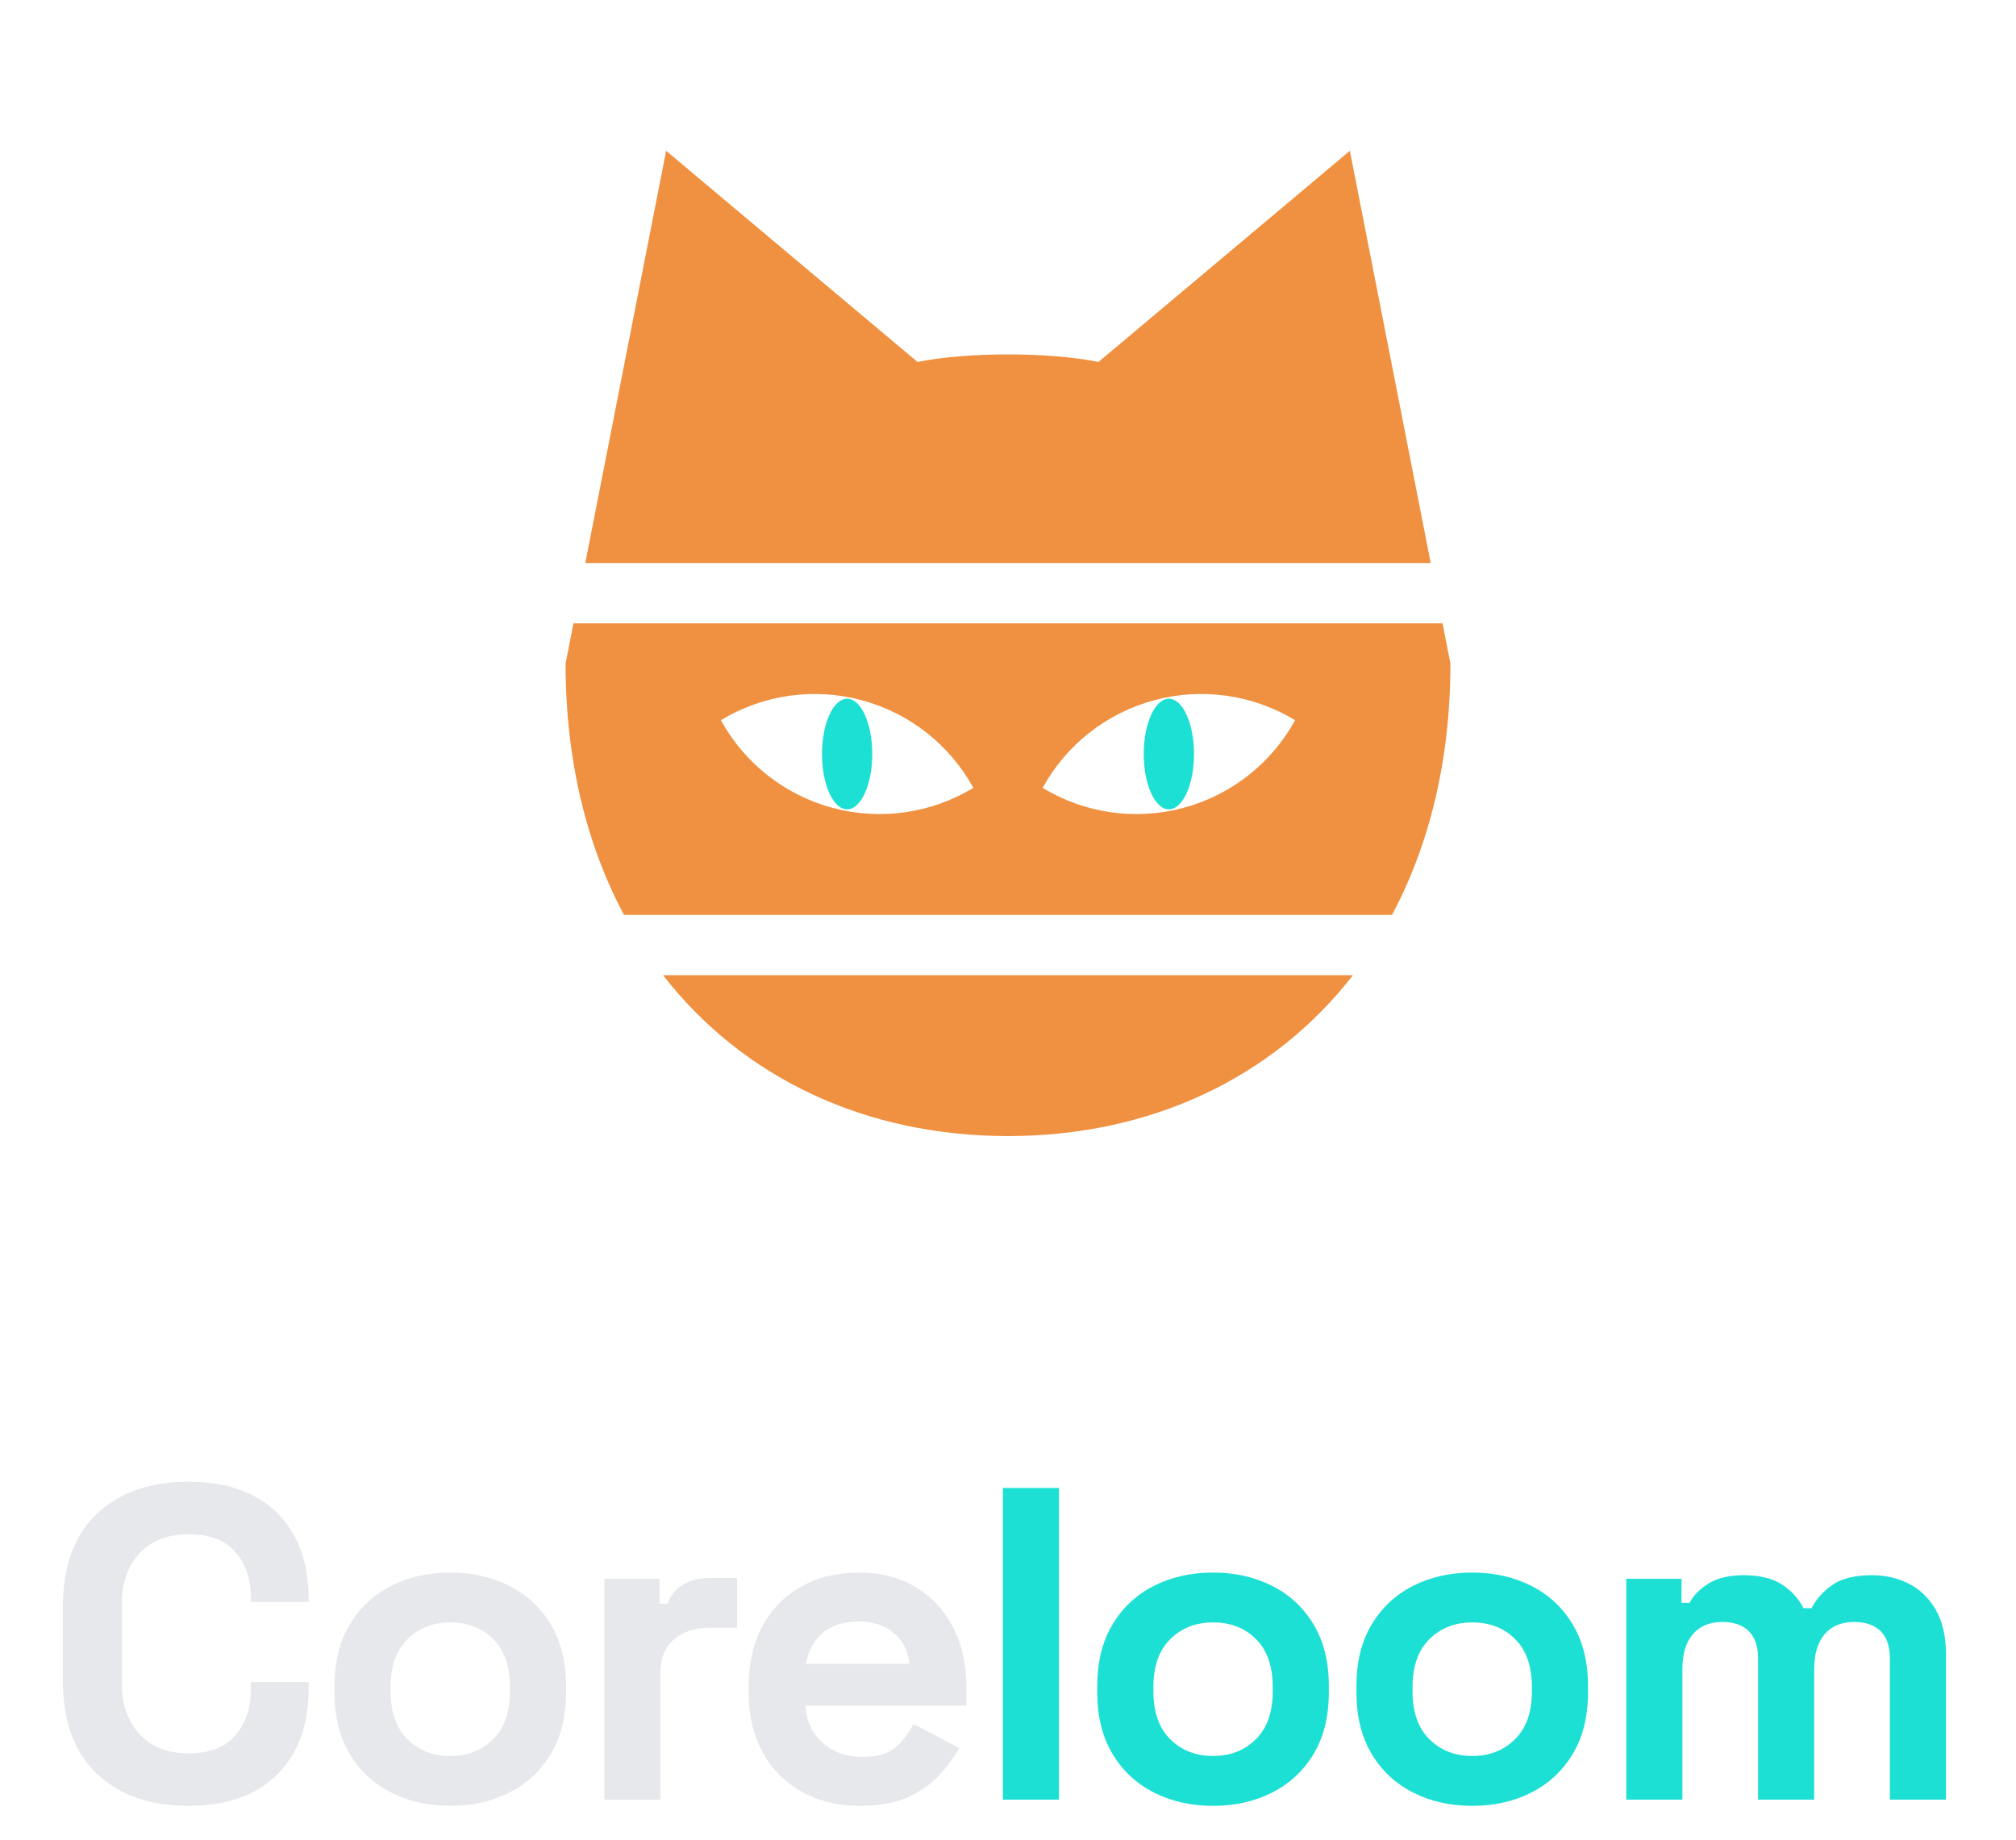
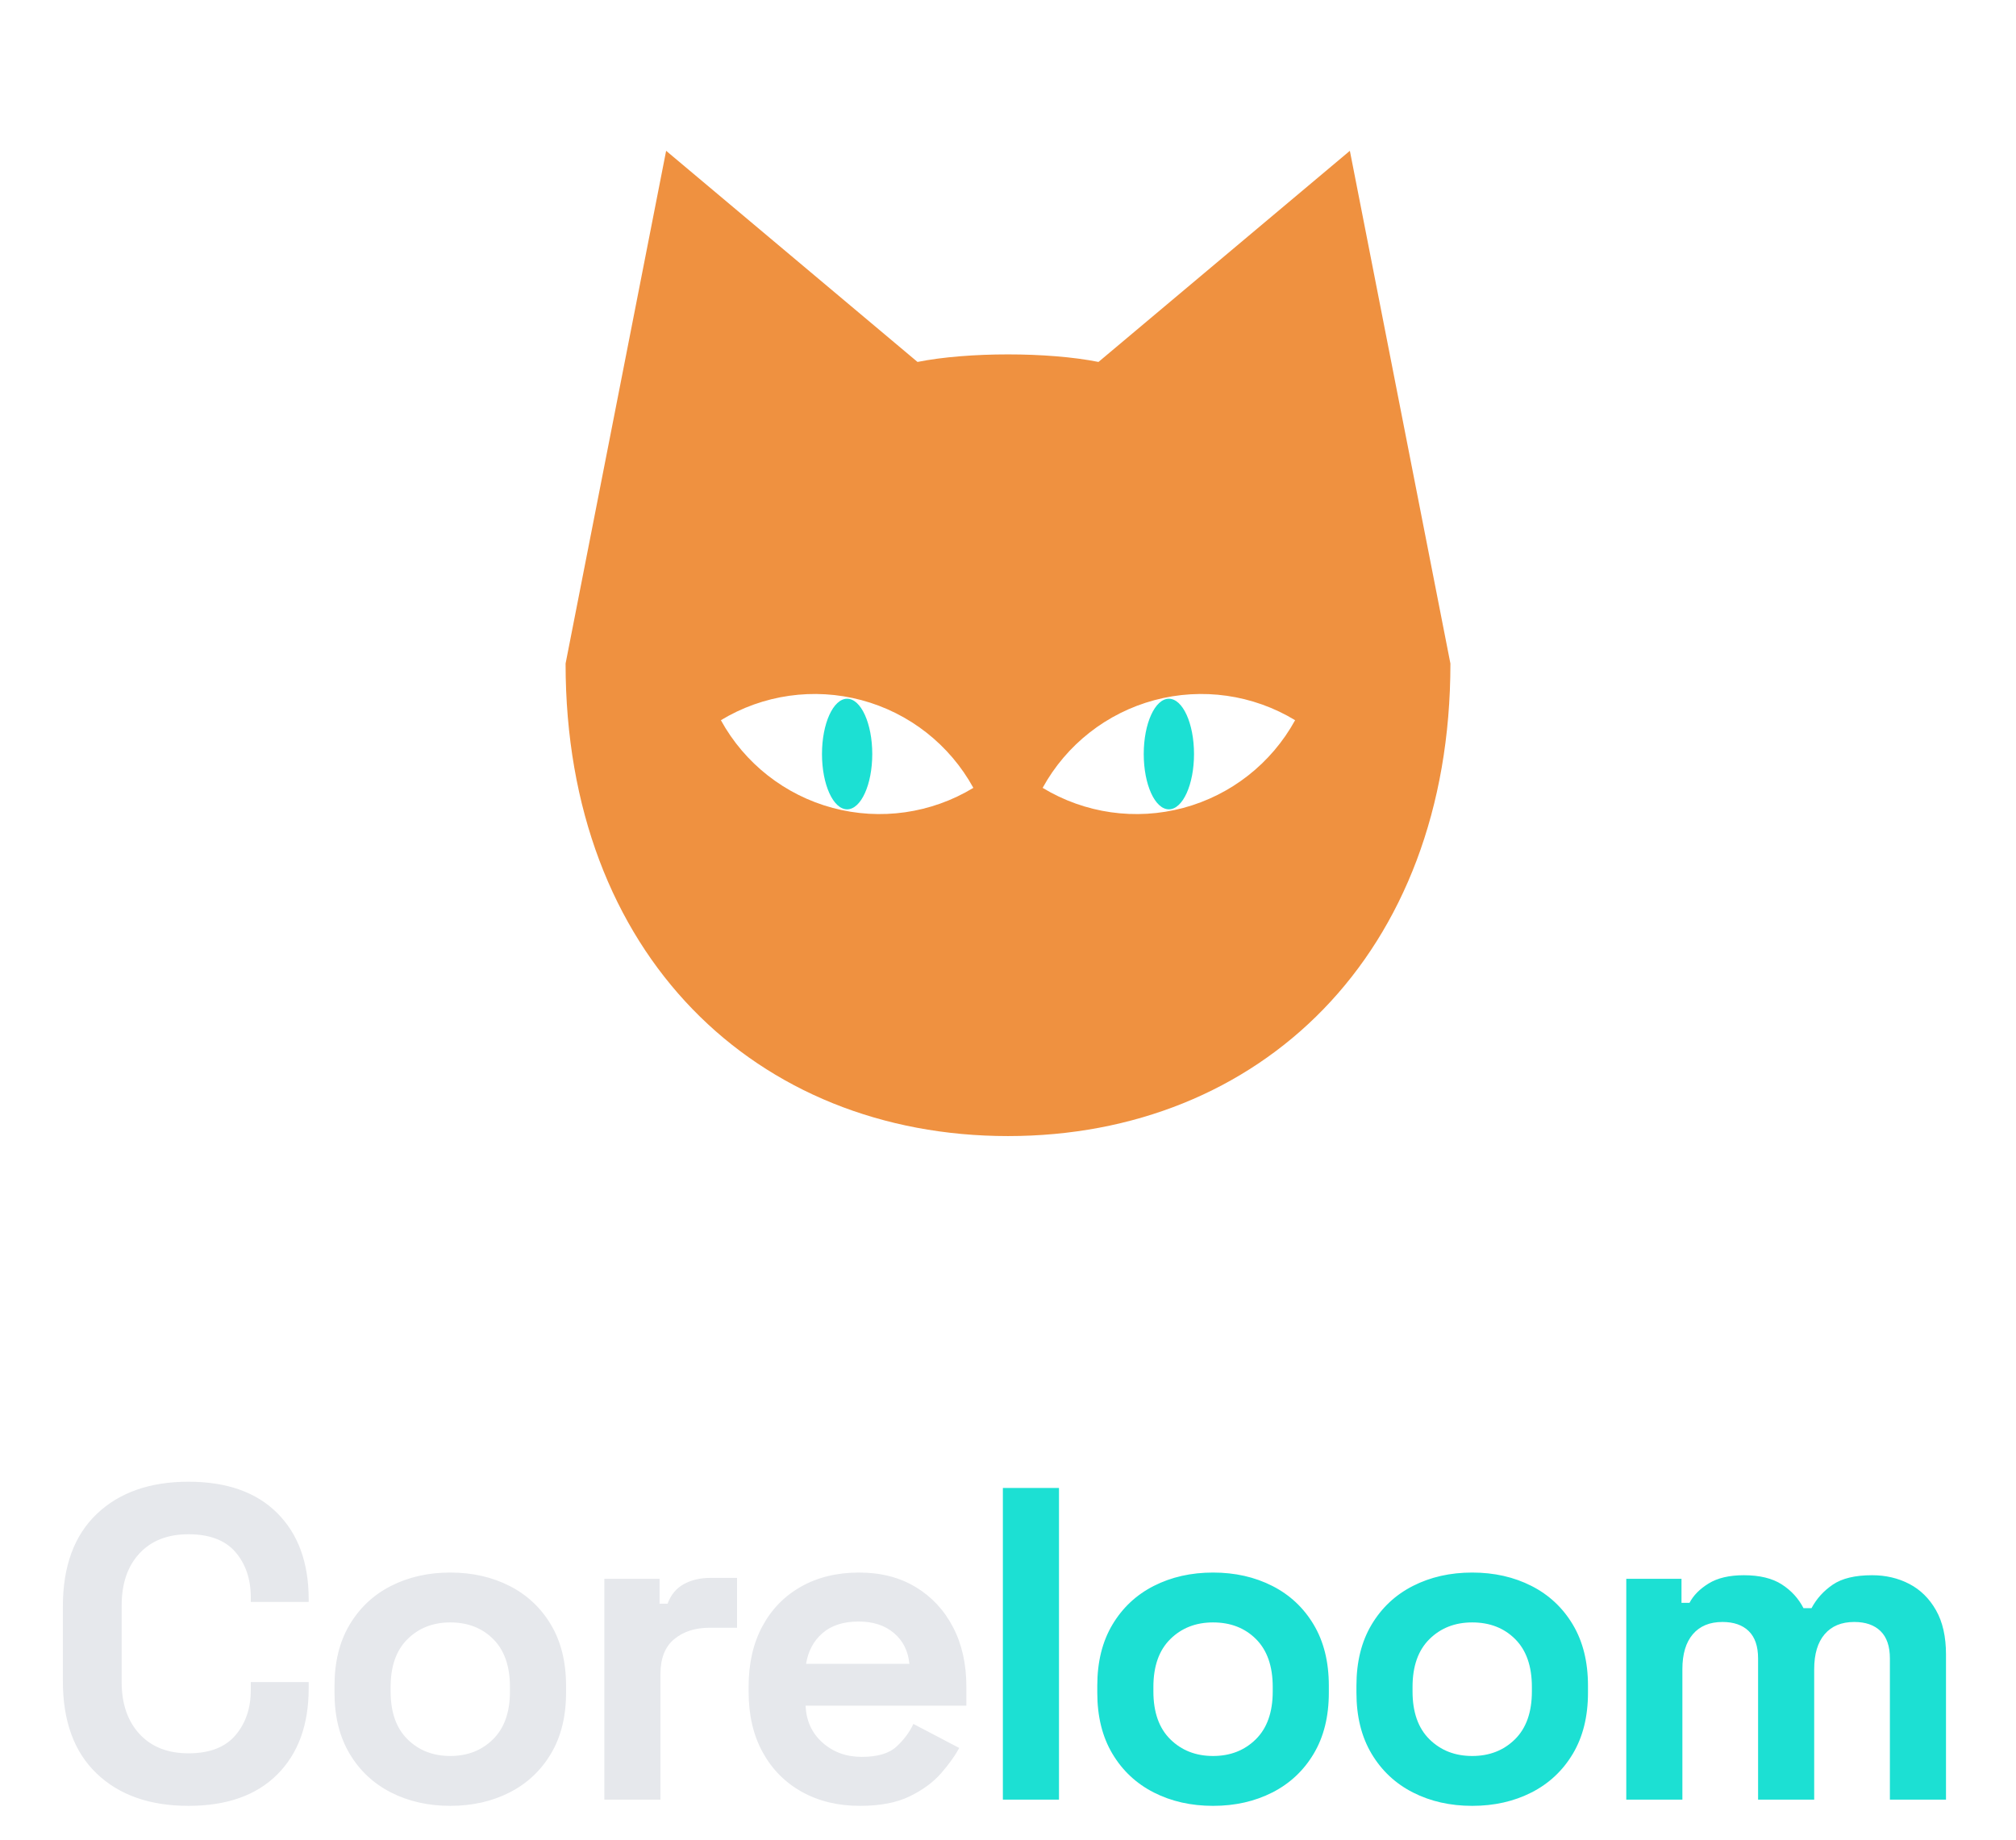
<svg xmlns="http://www.w3.org/2000/svg" viewBox="0 0 401 366" width="401" height="366" role="img" aria-labelledby="t">
  <g id="symbol" transform="translate(72.50 0)">
-     <path id="head" fill="#EF9140" fill-rule="evenodd" d="M43.92 112 L60 30 L110 72 C120 70 136 70 146 72 L196 30 L212.08 112 Z M40 132 L41.57 124 L214.43 124 L216 132 C216 151.26 211.81 168.1 204.38 182 L51.62 182 C44.19 168.1 40 151.26 40 132 Z M196.61 194 C180.71 214.49 156.27 226 128 226 C99.73 226 75.29 214.49 59.39 194 Z M70.89 143.27 A36 36 0 0 1 121.11 156.73 A36 36 0 0 1 70.89 143.27 Z M134.89 156.73 A36 36 0 0 1 185.11 143.27 A36 36 0 0 1 134.89 156.73 Z" />
+     <path id="head" fill="#EF9140" fill-rule="evenodd" d="M40 132 L60 30 L110 72 C120 70 136 70 146 72 L196 30 L216 132 C216 190 178 226 128 226 C78 226 40 190 40 132 Z M70.89 143.27 A36 36 0 0 1 121.11 156.73 A36 36 0 0 1 70.89 143.27 Z M134.89 156.73 A36 36 0 0 1 185.11 143.27 A36 36 0 0 1 134.89 156.73 Z" />
    <path id="pupils" fill="#1CE0D3" d="M96 139 A5 11 0 0 1 96 161 A5 11 0 0 1 96 139 Z M160 139 A5 11 0 0 1 160 161 A5 11 0 0 1 160 139 Z" />
  </g>
  <g id="wordmark">
    <path fill="#E6E8EC" d="M37.484 359.24Q25.97 359.24 19.239 352.819Q12.507 346.397 12.507 334.44V319.56Q12.507 307.603 19.239 301.181Q25.97 294.76 37.484 294.76Q48.91 294.76 55.154 301.004Q61.399 307.249 61.399 318.143V318.674H49.884V317.789Q49.884 312.297 46.829 308.754Q43.773 305.211 37.484 305.211Q31.284 305.211 27.741 309.02Q24.199 312.829 24.199 319.383V334.617Q24.199 341.083 27.741 344.936Q31.284 348.789 37.484 348.789Q43.773 348.789 46.829 345.201Q49.884 341.614 49.884 336.211V334.617H61.399V335.857Q61.399 346.751 55.154 352.996Q48.91 359.24 37.484 359.24Z M89.564 359.24Q83.01 359.24 77.784 356.583Q72.559 353.926 69.547 348.877Q66.536 343.829 66.536 336.743V335.326Q66.536 328.24 69.547 323.191Q72.559 318.143 77.784 315.486Q83.01 312.829 89.564 312.829Q96.119 312.829 101.344 315.486Q106.57 318.143 109.581 323.191Q112.593 328.24 112.593 335.326V336.743Q112.593 343.829 109.581 348.877Q106.57 353.926 101.344 356.583Q96.119 359.24 89.564 359.24ZM89.564 349.32Q94.701 349.32 98.067 345.999Q101.433 342.677 101.433 336.477V335.591Q101.433 329.391 98.111 326.07Q94.79 322.749 89.564 322.749Q84.427 322.749 81.061 326.07Q77.696 329.391 77.696 335.591V336.477Q77.696 342.677 81.061 345.999Q84.427 349.32 89.564 349.32Z M120.21 358.0V314.069H131.193V319.029H132.787Q133.761 316.371 136.02 315.131Q138.279 313.891 141.29 313.891H146.604V323.811H141.113Q136.861 323.811 134.116 326.07Q131.37 328.329 131.37 333.023V358.0Z M171.05 359.24Q164.496 359.24 159.491 356.45Q154.487 353.66 151.697 348.567Q148.907 343.474 148.907 336.566V335.503Q148.907 328.594 151.653 323.501Q154.399 318.409 159.359 315.619Q164.319 312.829 170.873 312.829Q177.339 312.829 182.121 315.707Q186.904 318.586 189.561 323.679Q192.219 328.771 192.219 335.503V339.311H160.244Q160.421 343.829 163.61 346.663Q166.799 349.497 171.404 349.497Q176.099 349.497 178.313 347.46Q180.527 345.423 181.679 342.943L190.801 347.726Q189.561 350.029 187.214 352.73Q184.867 355.431 180.97 357.336Q177.073 359.24 171.05 359.24ZM160.333 330.986H180.881Q180.527 327.177 177.826 324.874Q175.124 322.571 170.784 322.571Q166.267 322.571 163.61 324.874Q160.953 327.177 160.333 330.986Z" />
    <path fill="#1CE0D3" d="M199.481 358.0V296.0H210.641V358.0Z M241.287 359.24Q234.733 359.24 229.507 356.583Q224.281 353.926 221.27 348.877Q218.259 343.829 218.259 336.743V335.326Q218.259 328.24 221.27 323.191Q224.281 318.143 229.507 315.486Q234.733 312.829 241.287 312.829Q247.841 312.829 253.067 315.486Q258.293 318.143 261.304 323.191Q264.316 328.24 264.316 335.326V336.743Q264.316 343.829 261.304 348.877Q258.293 353.926 253.067 356.583Q247.841 359.24 241.287 359.24ZM241.287 349.32Q246.424 349.32 249.79 345.999Q253.156 342.677 253.156 336.477V335.591Q253.156 329.391 249.834 326.07Q246.513 322.749 241.287 322.749Q236.15 322.749 232.784 326.07Q229.419 329.391 229.419 335.591V336.477Q229.419 342.677 232.784 345.999Q236.15 349.32 241.287 349.32Z M292.836 359.24Q286.281 359.24 281.056 356.583Q275.83 353.926 272.819 348.877Q269.807 343.829 269.807 336.743V335.326Q269.807 328.24 272.819 323.191Q275.83 318.143 281.056 315.486Q286.281 312.829 292.836 312.829Q299.39 312.829 304.616 315.486Q309.841 318.143 312.853 323.191Q315.864 328.24 315.864 335.326V336.743Q315.864 343.829 312.853 348.877Q309.841 353.926 304.616 356.583Q299.39 359.24 292.836 359.24ZM292.836 349.32Q297.973 349.32 301.339 345.999Q304.704 342.677 304.704 336.477V335.591Q304.704 329.391 301.383 326.07Q298.061 322.749 292.836 322.749Q287.699 322.749 284.333 326.07Q280.967 329.391 280.967 335.591V336.477Q280.967 342.677 284.333 345.999Q287.699 349.32 292.836 349.32Z M323.481 358.0V314.069H334.464V318.851H336.059Q337.21 316.637 339.867 314.999Q342.524 313.36 346.864 313.36Q351.559 313.36 354.393 315.176Q357.227 316.991 358.733 319.914H360.327Q361.833 317.08 364.579 315.22Q367.324 313.36 372.373 313.36Q376.447 313.36 379.769 315.087Q383.09 316.814 385.083 320.313Q387.076 323.811 387.076 329.126V358.0H375.916V329.923Q375.916 326.291 374.056 324.476Q372.196 322.66 368.83 322.66Q365.021 322.66 362.94 325.096Q360.859 327.531 360.859 332.049V358.0H349.699V329.923Q349.699 326.291 347.839 324.476Q345.979 322.66 342.613 322.66Q338.804 322.66 336.723 325.096Q334.641 327.531 334.641 332.049V358.0Z" />
  </g>
</svg>
